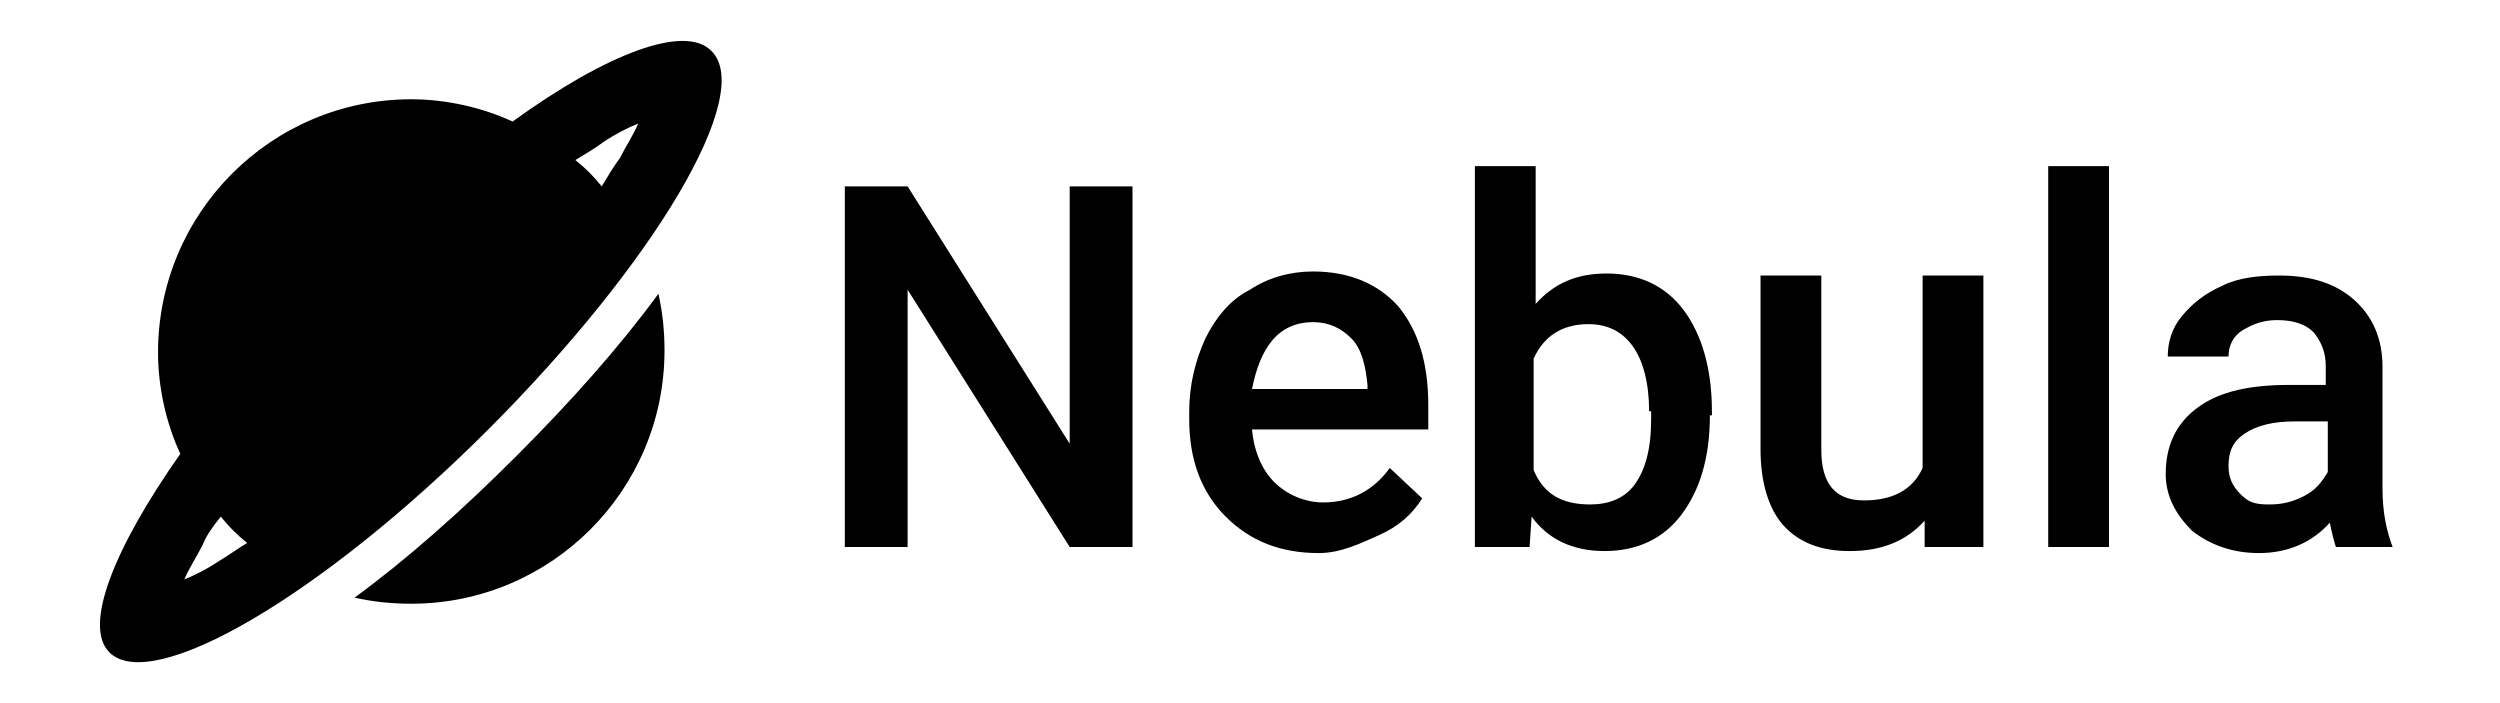
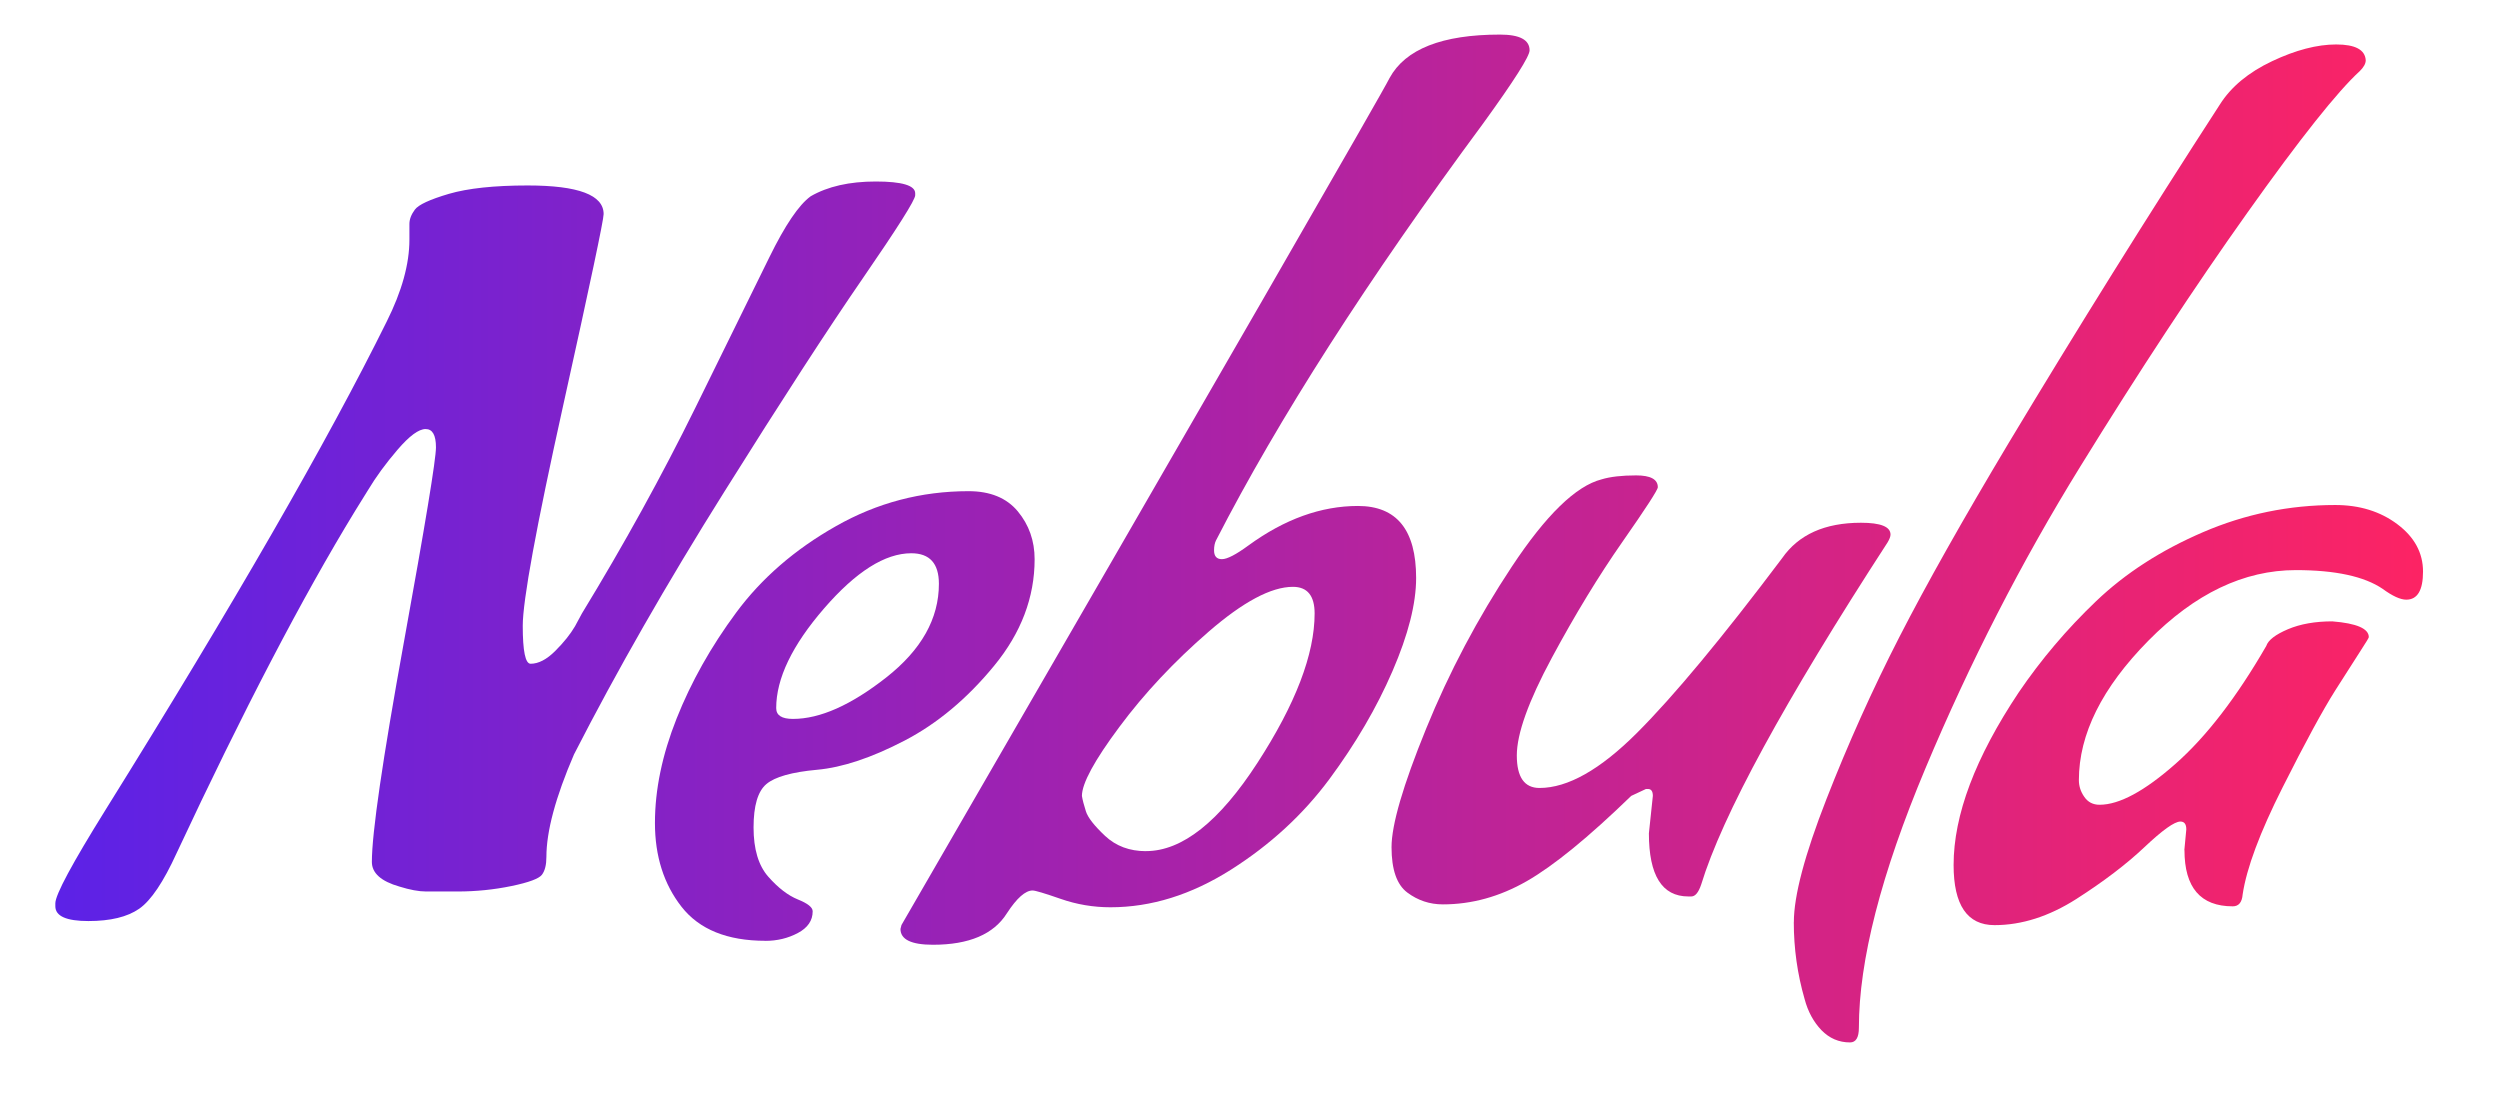
- <svg xmlns="http://www.w3.org/2000/svg" viewBox="0 0 123.4 34.7">
-   <path d="M32.3 3.9l-.1-.1-.1.1.1.1c.1 0 .1-.1.1-.1zM29.8 7c.6-.4 1.2-.7 1.7-.9-.2.5-.6 1.1-.9 1.7-.3.4-.6.9-.9 1.4-.4-.5-.8-.9-1.3-1.3.5-.3 1-.6 1.4-.9zM8.9 22.4c-3.3 4.7-4.8 8.5-3.5 9.8 2.1 2.1 10.5-2.8 18.7-11s13.2-16.6 11-18.7c-1.3-1.3-5.1.1-9.8 3.5-1.5-.7-3.3-1.1-5-1.1-6.9 0-12.5 5.6-12.5 12.5 0 1.7.4 3.5 1.1 5zm2 3.1c.4.5.8.9 1.3 1.3-.5.3-.9.6-1.4.9-.6.4-1.2.7-1.7.9.2-.5.6-1.1.9-1.7.2-.5.5-.9.9-1.4zm-4.1 3.8s.1 0 .1-.1c0 0 0-.1-.1-.1s-.1 0-.1.1.1.1.1.1zm1.5 1.5v.2c0 .1.1 0 .2 0v-.2c-.1-.1-.1-.1-.2 0 0-.1 0 0 0 0zM33.7 5.4c-.1 0-.1.1-.1.1 0 .1.1.1.1.1.1 0 .1-.1.1-.1.1-.2 0-.2-.1-.1 0-.1 0-.1 0 0zM20.3 29.8c6.9 0 12.5-5.6 12.5-12.5 0-1-.1-1.9-.3-2.8-1.9 2.6-4.3 5.3-7 8s-5.4 5.1-8 7c.9.2 1.8.3 2.8.3zM55.9 27h-3.1l-8-12.7V27h-3.1V9.2h3.1l8 12.7V9.2h3.1V27zm9.2.3c-1.9 0-3.4-.6-4.6-1.8-1.2-1.2-1.8-2.8-1.8-4.8v-.4c0-1.3.3-2.5.8-3.6.5-1 1.2-1.9 2.2-2.4.9-.6 2-.9 3.1-.9 1.8 0 3.2.6 4.2 1.7 1 1.2 1.5 2.8 1.5 4.9v1.2h-8.7c.1 1.1.5 2 1.1 2.6s1.5 1 2.4 1c1.4 0 2.5-.6 3.3-1.7l1.6 1.5c-.5.8-1.2 1.4-2.1 1.8s-1.9.9-3 .9zm-.3-11.4c-.8 0-1.5.3-2 .9-.5.6-.8 1.4-1 2.4h5.7V19c-.1-1-.3-1.8-.8-2.3-.5-.5-1.1-.8-1.9-.8zm19.6 4.6c0 2.1-.5 3.7-1.4 4.9s-2.2 1.8-3.8 1.8c-1.6 0-2.8-.6-3.6-1.7l-.1 1.5h-2.7V8.2h3V15c.9-1 2-1.5 3.5-1.5 1.6 0 2.9.6 3.8 1.8s1.4 2.9 1.4 5v.2zm-3-.2c0-1.4-.3-2.5-.8-3.2-.5-.7-1.2-1.1-2.2-1.1-1.3 0-2.2.6-2.7 1.7v5.5c.5 1.2 1.4 1.7 2.8 1.7.9 0 1.7-.3 2.2-1 .5-.7.8-1.7.8-3.2v-.4zM95 25.7c-.9 1-2.1 1.5-3.7 1.5-1.4 0-2.5-.4-3.3-1.3-.7-.8-1.1-2.1-1.1-3.7v-8.6h3v8.6c0 1.7.7 2.5 2.1 2.5 1.4 0 2.4-.5 2.9-1.6v-9.5h3V27H95v-1.3zm9.1 1.3h-3V8.2h3V27zm11.2 0c-.1-.3-.2-.7-.3-1.2-.9 1-2.1 1.5-3.5 1.5-1.3 0-2.4-.4-3.3-1.1-.8-.8-1.3-1.7-1.3-2.8 0-1.4.5-2.5 1.6-3.3 1.1-.8 2.6-1.1 4.5-1.1h1.8v-.9c0-.7-.2-1.2-.6-1.7-.4-.4-1-.6-1.8-.6-.7 0-1.2.2-1.7.5s-.7.8-.7 1.3h-3c0-.7.2-1.4.7-2 .5-.6 1.1-1.1 2-1.5.8-.4 1.8-.5 2.8-.5 1.6 0 2.8.4 3.7 1.2s1.4 1.9 1.4 3.3v6c0 1.2.2 2.1.5 2.9h-2.8zm-3.3-2.1c.6 0 1.1-.1 1.7-.4s.9-.7 1.2-1.2v-2.5h-1.6c-1.1 0-1.9.2-2.5.6-.6.4-.8.9-.8 1.6 0 .6.2 1 .6 1.4s.7.5 1.4.5z" />
+ <svg xmlns="http://www.w3.org/2000/svg" id="Layer_1" width="422.86" height="185.74" version="1.1" viewBox="0 0 422.86 185.74">
+   <defs>
+     <clipPath id="clippath">
+       <path d="M369.47,143.79l.33-3.5c0-.89-.33-1.33-1-1.33-1,0-3.03,1.45-6.09,4.34-3.06,2.89-6.9,5.81-11.51,8.76-4.62,2.94-9.23,4.42-13.84,4.42s-6.92-3.39-6.92-10.17c0-8.45,3.67-18.18,11.01-29.19,3.78-5.56,8.14-10.7,13.09-15.43,4.95-4.73,10.98-8.62,18.1-11.68,7.11-3.06,14.57-4.59,22.35-4.59,4.11,0,7.62,1.08,10.51,3.25,2.89,2.17,4.34,4.84,4.34,8.01s-.95,4.75-2.83,4.75c-1,0-2.34-.61-4-1.83-3.11-2.11-8.01-3.17-14.68-3.17-8.79,0-17.1,3.98-24.94,11.93-7.84,7.95-11.76,15.82-11.76,23.6,0,1,.3,1.95.92,2.83.61.89,1.47,1.33,2.58,1.33,3.34,0,7.62-2.31,12.84-6.92,5.23-4.61,10.34-11.26,15.35-19.93.33-1,1.56-1.94,3.67-2.84,2.11-.89,4.61-1.33,7.51-1.33,4.11.33,6.17,1.22,6.17,2.67,0,.11-.42.81-1.25,2.08-.83,1.28-2.31,3.59-4.42,6.92-2.11,3.34-5.09,8.81-8.92,16.43-3.84,7.62-6.09,13.65-6.75,18.1-.11,1.33-.67,2-1.67,2-5.45,0-8.17-3.17-8.17-9.51Z" fill="none" />
+     </clipPath>
+     <linearGradient id="linear-gradient" x1="6.48" y1="92.87" x2="415.61" y2="92.87" gradientUnits="userSpaceOnUse">
+       <stop offset="0" stop-color="#5b22e8" />
+       <stop offset="1" stop-color="#ff2362" />
+     </linearGradient>
+     <clipPath id="clippath-1">
+       <path d="M303.42,155.97c0-4.45,1.83-11.37,5.5-20.77,3.67-9.4,7.78-18.54,12.34-27.44,4.56-8.9,10.73-19.85,18.51-32.86,11.56-19.24,23.46-38.31,35.7-57.21,1.89-3,4.84-5.45,8.84-7.34,4-1.89,7.62-2.83,10.84-2.83s4.89.89,5,2.67c0,.56-.33,1.17-1,1.83-3.78,3.45-10.12,11.43-19.01,23.94-8.9,12.51-18.32,26.83-28.27,42.95-9.95,16.12-18.68,33.14-26.19,51.04-7.51,17.9-11.26,32.53-11.26,43.87,0,1.67-.5,2.5-1.5,2.5-1.89,0-3.5-.7-4.84-2.08-1.33-1.39-2.28-3.14-2.84-5.25-1.22-4.23-1.83-8.56-1.83-13.01Z" fill="none" />
+     </clipPath>
+     <clipPath id="clippath-2">
+       <path d="M279.57,134.62c0-.78-.28-1.17-.83-1.17h-.33l-2.5,1.17c-7.23,7.01-13.12,11.82-17.68,14.43-4.56,2.61-9.29,3.92-14.18,3.92-2.23,0-4.23-.67-6.01-2-1.78-1.33-2.67-3.89-2.67-7.67s1.94-10.45,5.84-20.02c3.89-9.56,8.73-18.71,14.51-27.44,5.78-8.73,10.84-13.65,15.18-14.76,1.44-.44,3.39-.67,5.84-.67s3.67.67,3.67,2c0,.45-2,3.53-6,9.26-4,5.73-7.98,12.26-11.93,19.6-3.95,7.34-5.92,12.84-5.92,16.51s1.28,5.5,3.84,5.5c4.78,0,10.28-3.11,16.51-9.34s14.4-16.07,24.52-29.52c2.78-4,7.23-6,13.34-6,3.34,0,5,.67,5,2,0,.33-.17.78-.5,1.33-17.46,26.91-27.97,46.2-31.53,57.88-.45,1.33-1,2-1.67,2h-.5c-4.45,0-6.67-3.56-6.67-10.67l.67-6.34Z" fill="none" />
+     </clipPath>
+     <clipPath id="clippath-3">
+       <path d="M187.83,153.46c-2.89,0-5.7-.47-8.42-1.42-2.73-.95-4.31-1.42-4.75-1.42-1.22,0-2.67,1.28-4.34,3.84-2.23,3.56-6.4,5.34-12.51,5.34-3.67,0-5.5-.89-5.5-2.67l.17-.67C206.51,63.06,234.04,15.3,235.04,13.19c2.67-4.89,8.89-7.34,18.68-7.34,3.34,0,5,.89,5,2.67,0,1-2.61,5.12-7.84,12.34-19.57,26.47-34.64,49.98-45.2,70.55-.22.45-.33,1-.33,1.67,0,1,.44,1.5,1.33,1.5s2.39-.78,4.5-2.33c6.11-4.45,12.29-6.67,18.51-6.67,6.56,0,9.84,4.06,9.84,12.18,0,4.34-1.33,9.59-4,15.76-2.67,6.17-6.23,12.26-10.67,18.26-4.45,6-10.01,11.12-16.68,15.34s-13.46,6.34-20.35,6.34ZM193.84,143.96c6.11,0,12.4-4.98,18.85-14.93,6.45-9.95,9.67-18.37,9.67-25.27,0-3-1.23-4.5-3.67-4.5-3.67,0-8.42,2.53-14.26,7.59-5.84,5.06-10.87,10.42-15.09,16.1-4.23,5.67-6.34,9.57-6.34,11.68.11.67.33,1.53.67,2.59.33,1.06,1.42,2.45,3.25,4.17,1.84,1.72,4.14,2.58,6.92,2.58Z" fill="none" />
+     </clipPath>
+     <clipPath id="clippath-4">
+       <path d="M129.46,159.13c-6.45,0-11.18-1.92-14.18-5.75-3-3.84-4.5-8.56-4.5-14.18s1.22-11.51,3.67-17.68c2.45-6.17,5.81-12.15,10.09-17.93,4.28-5.78,9.89-10.65,16.85-14.59,6.95-3.95,14.43-5.92,22.43-5.92,3.67,0,6.45,1.14,8.34,3.42,1.89,2.28,2.84,4.98,2.84,8.09,0,6.45-2.28,12.46-6.84,18.01-4.56,5.56-9.62,9.79-15.18,12.68-5.56,2.89-10.48,4.53-14.76,4.92-4.28.39-7.15,1.2-8.59,2.42-1.45,1.22-2.17,3.67-2.17,7.34s.83,6.45,2.5,8.34,3.34,3.17,5,3.84,2.5,1.33,2.5,2c0,1.56-.83,2.78-2.5,3.67-1.67.89-3.5,1.33-5.5,1.33ZM158.81,98.75c0-3.45-1.56-5.17-4.67-5.17-4.45,0-9.37,3.11-14.76,9.34-5.39,6.23-8.09,11.84-8.09,16.85,0,1.23.94,1.83,2.84,1.83,4.56,0,9.81-2.33,15.76-7,5.95-4.67,8.92-9.95,8.92-15.85Z" fill="none" />
+     </clipPath>
+     <clipPath id="clippath-5">
+       <path d="M68.32,108.6c3.61-19.9,5.42-30.88,5.42-32.94s-.58-3.09-1.75-3.09-2.75,1.17-4.75,3.5c-2,2.33-3.67,4.62-5,6.84l-2.17,3.5c-8.9,14.57-18.96,33.86-30.19,57.88-2.23,4.89-4.34,8.03-6.34,9.42-2,1.39-4.87,2.08-8.59,2.08s-5.59-.83-5.59-2.5v-.5c0-1.45,2.84-6.73,8.51-15.84,21.68-34.8,37.53-62.32,47.54-82.56,2.56-5.11,3.84-9.73,3.84-13.84v-2.67c0-.78.3-1.58.92-2.42.61-.83,2.53-1.72,5.75-2.67,3.22-.94,7.67-1.42,13.34-1.42,8.56,0,12.84,1.61,12.84,4.84,0,1-2.28,11.79-6.84,32.36-4.56,20.57-6.84,33-6.84,37.28s.44,6.42,1.33,6.42c1.33,0,2.72-.72,4.17-2.17s2.56-2.84,3.34-4.17l1.17-2.17c7.12-11.68,13.51-23.27,19.18-34.78,5.67-11.51,9.84-19.99,12.51-25.44,2.67-5.45,5-8.89,7-10.34,2.89-1.67,6.56-2.5,11.01-2.5s6.67.67,6.67,2v.33c0,.78-2.95,5.45-8.84,14.01-5.9,8.56-13.71,20.6-23.43,36.11-9.73,15.51-18.21,30.33-25.44,44.45-3.12,7.23-4.67,13.01-4.67,17.35,0,1.33-.25,2.33-.75,3s-2.23,1.31-5.17,1.92c-2.95.61-5.98.92-9.09.92h-5.34c-1.23,0-2.73-.28-4.5-.83-3.11-.89-4.67-2.28-4.67-4.17,0-4.89,1.81-17.29,5.42-37.2Z" fill="none" />
+     </clipPath>
+   </defs>
+   <g clip-path="url(#clippath)">
+     <rect x="6.48" y="-3.48" width="409.13" height="192.71" fill="url(#linear-gradient)" />
+   </g>
+   <g clip-path="url(#clippath-1)">
+     <rect x="6.48" y="-3.48" width="409.13" height="192.71" fill="url(#linear-gradient)" />
+   </g>
+   <g clip-path="url(#clippath-2)">
+     <rect x="6.48" y="-3.48" width="409.13" height="192.71" fill="url(#linear-gradient)" />
+   </g>
+   <g clip-path="url(#clippath-3)">
+     <rect x="6.48" y="-3.48" width="409.13" height="192.71" fill="url(#linear-gradient)" />
+   </g>
+   <g clip-path="url(#clippath-4)">
+     <rect x="6.48" y="-3.48" width="409.13" height="192.71" fill="url(#linear-gradient)" />
+   </g>
+   <g clip-path="url(#clippath-5)">
+     <rect x="6.48" y="-3.48" width="409.13" height="192.71" fill="url(#linear-gradient)" />
+   </g>
</svg>
